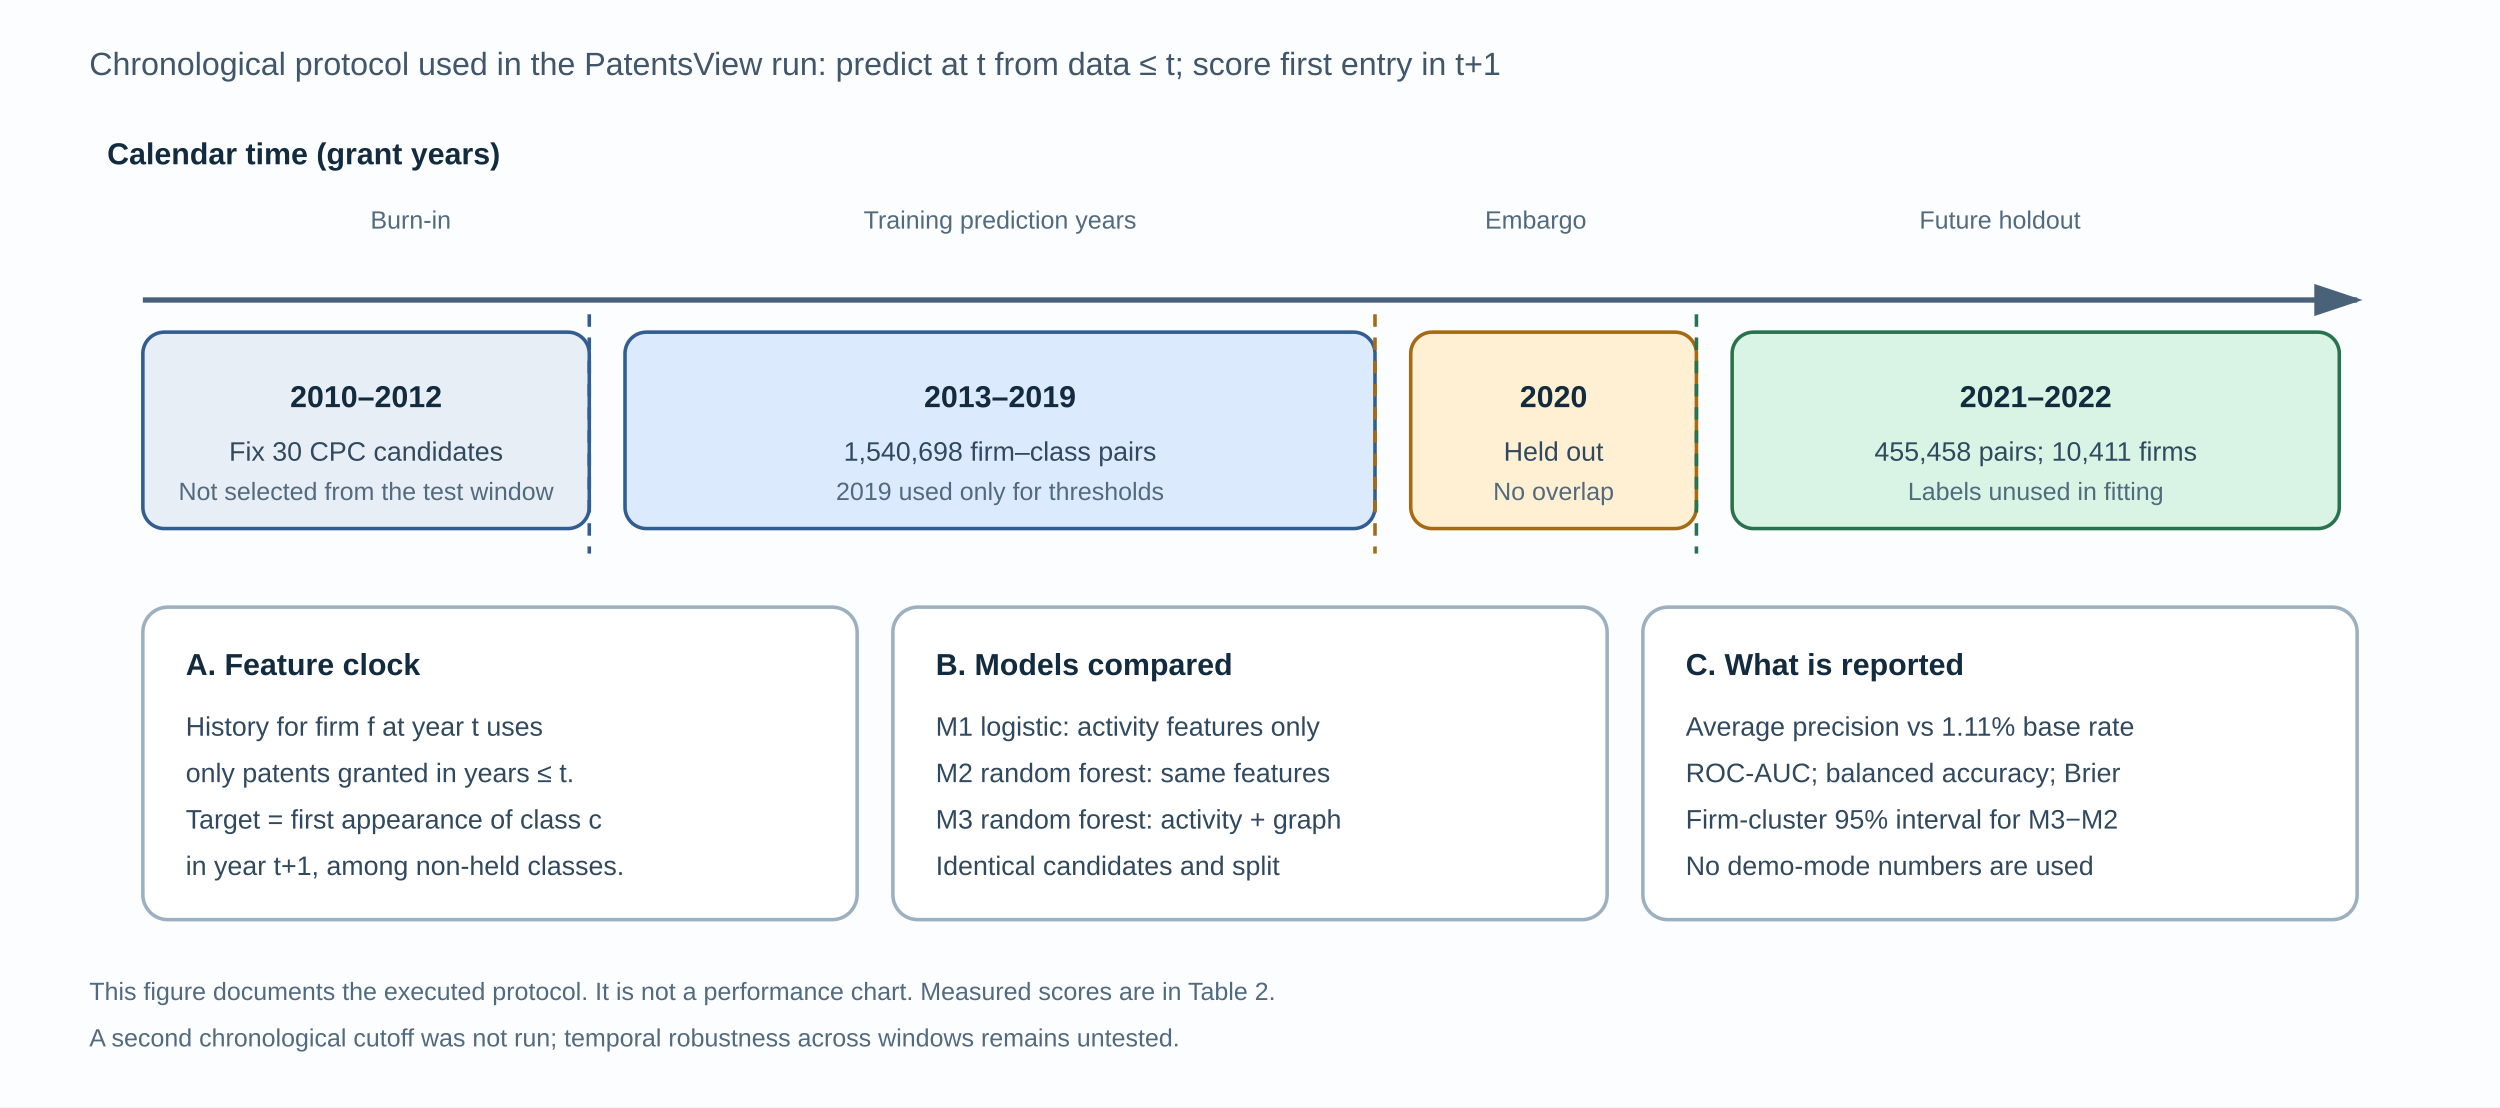
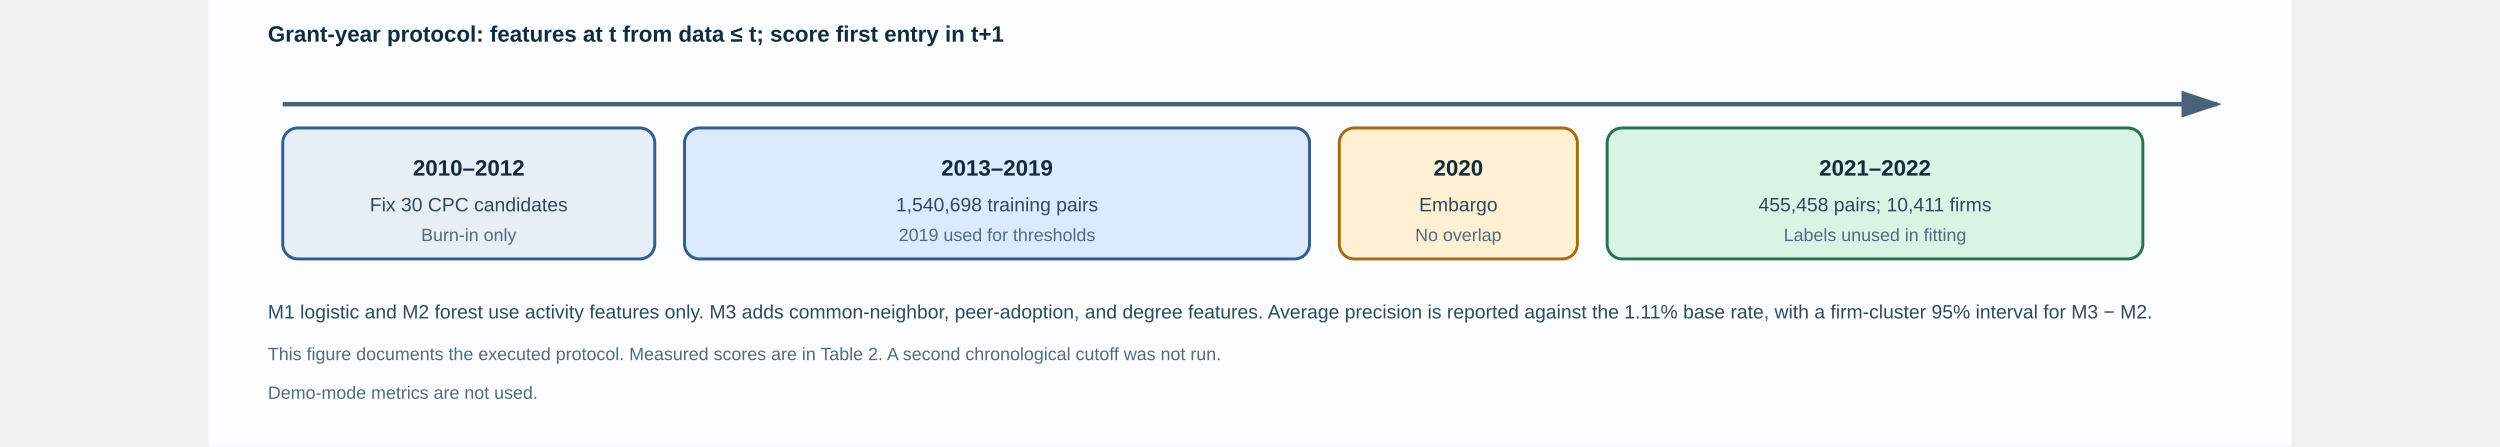
- <svg xmlns="http://www.w3.org/2000/svg" width="1400" height="620" viewBox="0 0 1400 620">
+ <svg xmlns="http://www.w3.org/2000/svg" width="1400" height="250" viewBox="0 0 1400 300">
  <defs>
    <style>
-       .sub{font:18px Arial;fill:#41566a}
-       .lab{font:700 17px Arial;fill:#132b3e}
-       .txt{font:15px Arial;fill:#31495e}
-       .note{font:14px Arial;fill:#526a7e}
+       .lab{font:700 15px Arial;fill:#132b3e}
+       .txt{font:13px Arial;fill:#31495e}
+       .note{font:12px Arial;fill:#526a7e}
    </style>
    <marker id="arr" markerWidth="10" markerHeight="10" refX="8" refY="3" orient="auto">
      <path d="M0,0 L0,6 L9,3 z" fill="#49627a" />
    </marker>
  </defs>
-   <rect width="1400" height="620" fill="#fbfdff" />
-   <text x="50" y="42" class="sub">Chronological protocol used in the PatentsView run: predict at t from data ≤ t; score first entry in t+1</text>
-   <text x="60" y="92" class="lab">Calendar time (grant years)</text>
-   <path d="M80 168 H1320" stroke="#49627a" stroke-width="3" marker-end="url(#arr)" />
-   <g class="note" text-anchor="middle">
-     <text x="230" y="128">Burn-in</text>
-     <text x="560" y="128">Training prediction years</text>
-     <text x="860" y="128">Embargo</text>
-     <text x="1120" y="128">Future holdout</text>
-   </g>
-   <rect x="80" y="186" width="250" height="110" rx="12" fill="#e8eef6" stroke="#315d91" stroke-width="2" />
-   <text x="205" y="228" text-anchor="middle" class="lab">2010–2012</text>
-   <text x="205" y="258" text-anchor="middle" class="txt">Fix 30 CPC candidates</text>
-   <text x="205" y="280" text-anchor="middle" class="note">Not selected from the test window</text>
-   <rect x="350" y="186" width="420" height="110" rx="12" fill="#dceafe" stroke="#315d91" stroke-width="2" />
-   <text x="560" y="228" text-anchor="middle" class="lab">2013–2019</text>
-   <text x="560" y="258" text-anchor="middle" class="txt">1,540,698 firm–class pairs</text>
-   <text x="560" y="280" text-anchor="middle" class="note">2019 used only for thresholds</text>
-   <rect x="790" y="186" width="160" height="110" rx="12" fill="#fff0d4" stroke="#a56a12" stroke-width="2" />
-   <text x="870" y="228" text-anchor="middle" class="lab">2020</text>
-   <text x="870" y="258" text-anchor="middle" class="txt">Held out</text>
-   <text x="870" y="280" text-anchor="middle" class="note">No overlap</text>
-   <rect x="970" y="186" width="340" height="110" rx="12" fill="#d9f4e5" stroke="#28734d" stroke-width="2" />
-   <text x="1140" y="228" text-anchor="middle" class="lab">2021–2022</text>
-   <text x="1140" y="258" text-anchor="middle" class="txt">455,458 pairs; 10,411 firms</text>
-   <text x="1140" y="280" text-anchor="middle" class="note">Labels unused in fitting</text>
-   <path d="M330 176 V310" stroke="#315d91" stroke-width="2" stroke-dasharray="7 6" />
-   <path d="M770 176 V310" stroke="#a56a12" stroke-width="2" stroke-dasharray="7 6" />
-   <path d="M950 176 V310" stroke="#28734d" stroke-width="2" stroke-dasharray="7 6" />
-   <rect x="80" y="340" width="400" height="175" rx="14" fill="#fff" stroke="#9db0c0" stroke-width="2" />
-   <text x="104" y="378" class="lab">A. Feature clock</text>
-   <text x="104" y="412" class="txt">History for firm f at year t uses</text>
-   <text x="104" y="438" class="txt">only patents granted in years ≤ t.</text>
-   <text x="104" y="464" class="txt">Target = first appearance of class c</text>
-   <text x="104" y="490" class="txt">in year t+1, among non-held classes.</text>
-   <rect x="500" y="340" width="400" height="175" rx="14" fill="#fff" stroke="#9db0c0" stroke-width="2" />
-   <text x="524" y="378" class="lab">B. Models compared</text>
-   <text x="524" y="412" class="txt">M1 logistic: activity features only</text>
-   <text x="524" y="438" class="txt">M2 random forest: same features</text>
-   <text x="524" y="464" class="txt">M3 random forest: activity + graph</text>
-   <text x="524" y="490" class="txt">Identical candidates and split</text>
-   <rect x="920" y="340" width="400" height="175" rx="14" fill="#fff" stroke="#9db0c0" stroke-width="2" />
-   <text x="944" y="378" class="lab">C. What is reported</text>
-   <text x="944" y="412" class="txt">Average precision vs 1.11% base rate</text>
-   <text x="944" y="438" class="txt">ROC-AUC; balanced accuracy; Brier</text>
-   <text x="944" y="464" class="txt">Firm-cluster 95% interval for M3−M2</text>
-   <text x="944" y="490" class="txt">No demo-mode numbers are used</text>
-   <text x="50" y="560" class="note">This figure documents the executed protocol. It is not a performance chart. Measured scores are in Table 2.</text>
-   <text x="50" y="586" class="note">A second chronological cutoff was not run; temporal robustness across windows remains untested.</text>
+   <rect width="1400" height="300" fill="#fbfdff" />
+   <text x="40" y="28" class="lab">Grant-year protocol: features at t from data ≤ t; score first entry in t+1</text>
+   <path d="M50 70 H1350" stroke="#49627a" stroke-width="3" marker-end="url(#arr)" />
+   <rect x="50" y="86" width="250" height="88" rx="10" fill="#e8eef6" stroke="#315d91" stroke-width="2" />
+   <text x="175" y="118" text-anchor="middle" class="lab">2010–2012</text>
+   <text x="175" y="142" text-anchor="middle" class="txt">Fix 30 CPC candidates</text>
+   <text x="175" y="162" text-anchor="middle" class="note">Burn-in only</text>
+   <rect x="320" y="86" width="420" height="88" rx="10" fill="#dceafe" stroke="#315d91" stroke-width="2" />
+   <text x="530" y="118" text-anchor="middle" class="lab">2013–2019</text>
+   <text x="530" y="142" text-anchor="middle" class="txt">1,540,698 training pairs</text>
+   <text x="530" y="162" text-anchor="middle" class="note">2019 used for thresholds</text>
+   <rect x="760" y="86" width="160" height="88" rx="10" fill="#fff0d4" stroke="#a56a12" stroke-width="2" />
+   <text x="840" y="118" text-anchor="middle" class="lab">2020</text>
+   <text x="840" y="142" text-anchor="middle" class="txt">Embargo</text>
+   <text x="840" y="162" text-anchor="middle" class="note">No overlap</text>
+   <rect x="940" y="86" width="360" height="88" rx="10" fill="#d9f4e5" stroke="#28734d" stroke-width="2" />
+   <text x="1120" y="118" text-anchor="middle" class="lab">2021–2022</text>
+   <text x="1120" y="142" text-anchor="middle" class="txt">455,458 pairs; 10,411 firms</text>
+   <text x="1120" y="162" text-anchor="middle" class="note">Labels unused in fitting</text>
+   <text x="40" y="214" class="txt">M1 logistic and M2 forest use activity features only. M3 adds common-neighbor, peer-adoption, and degree features. Average precision is reported against the 1.11% base rate, with a firm-cluster 95% interval for M3 − M2.</text>
+   <text x="40" y="242" class="note">This figure documents the executed protocol. Measured scores are in Table 2. A second chronological cutoff was not run.</text>
+   <text x="40" y="268" class="note">Demo-mode metrics are not used.</text>
</svg>
